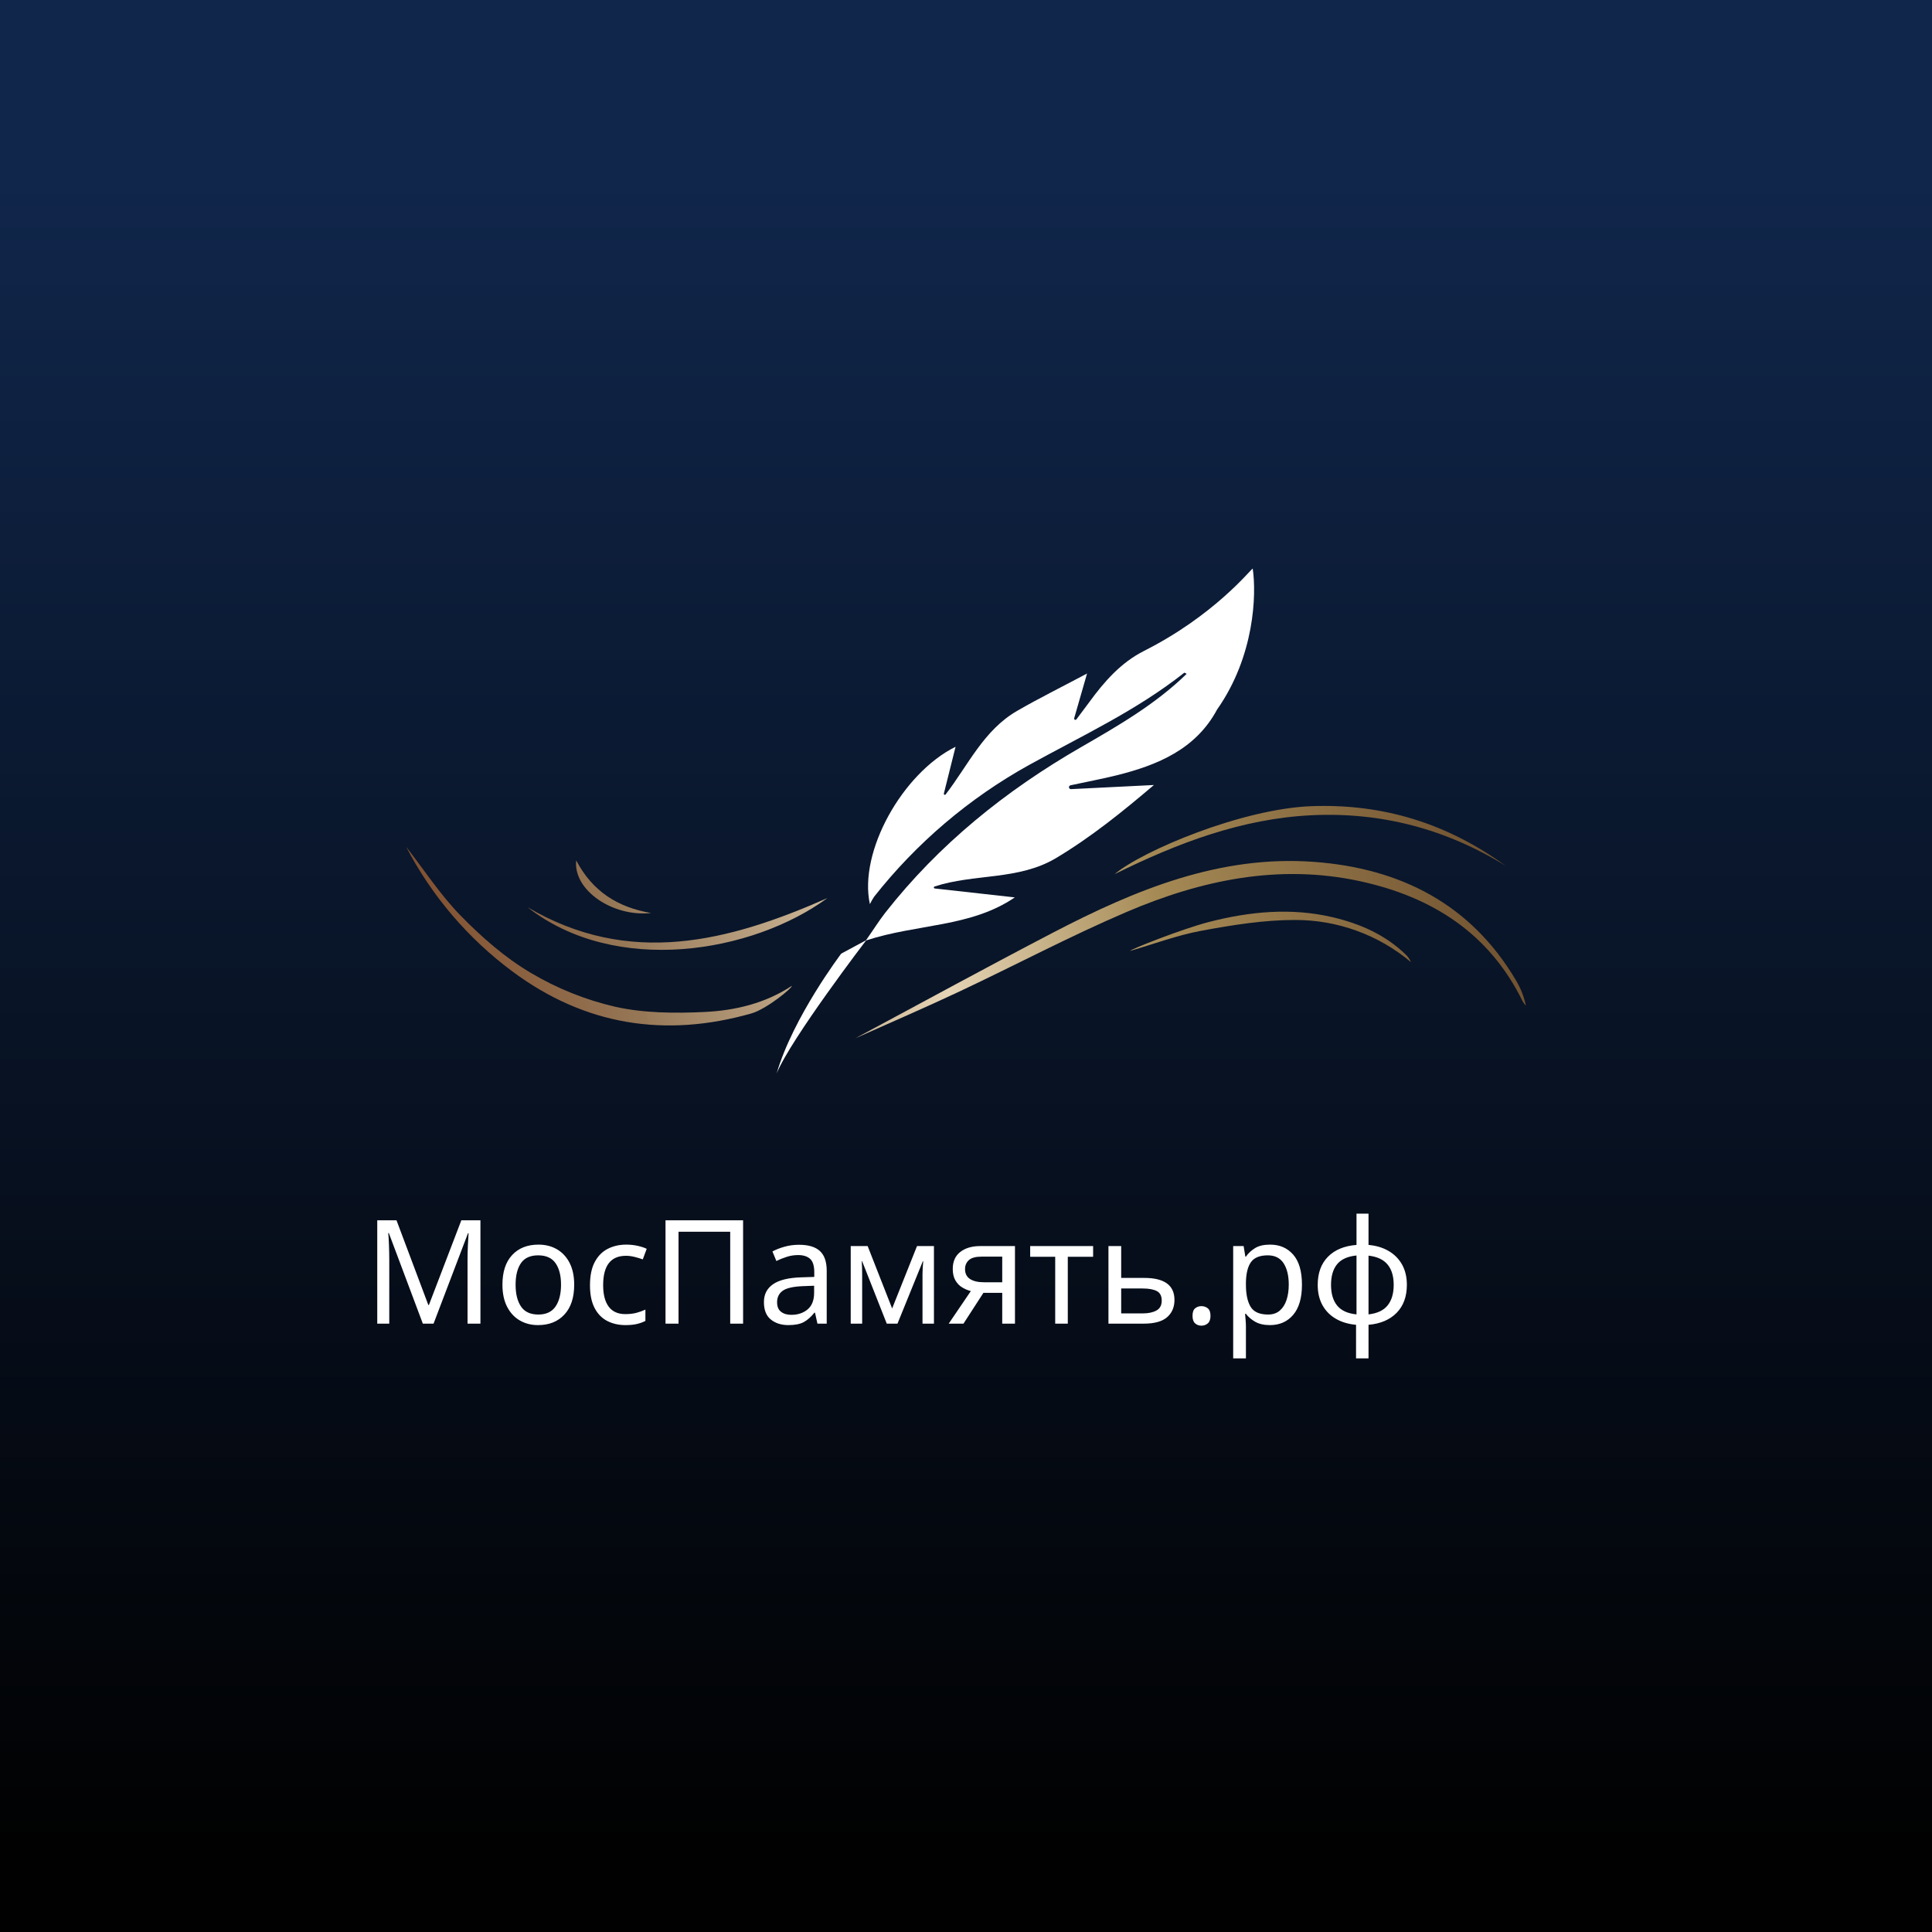
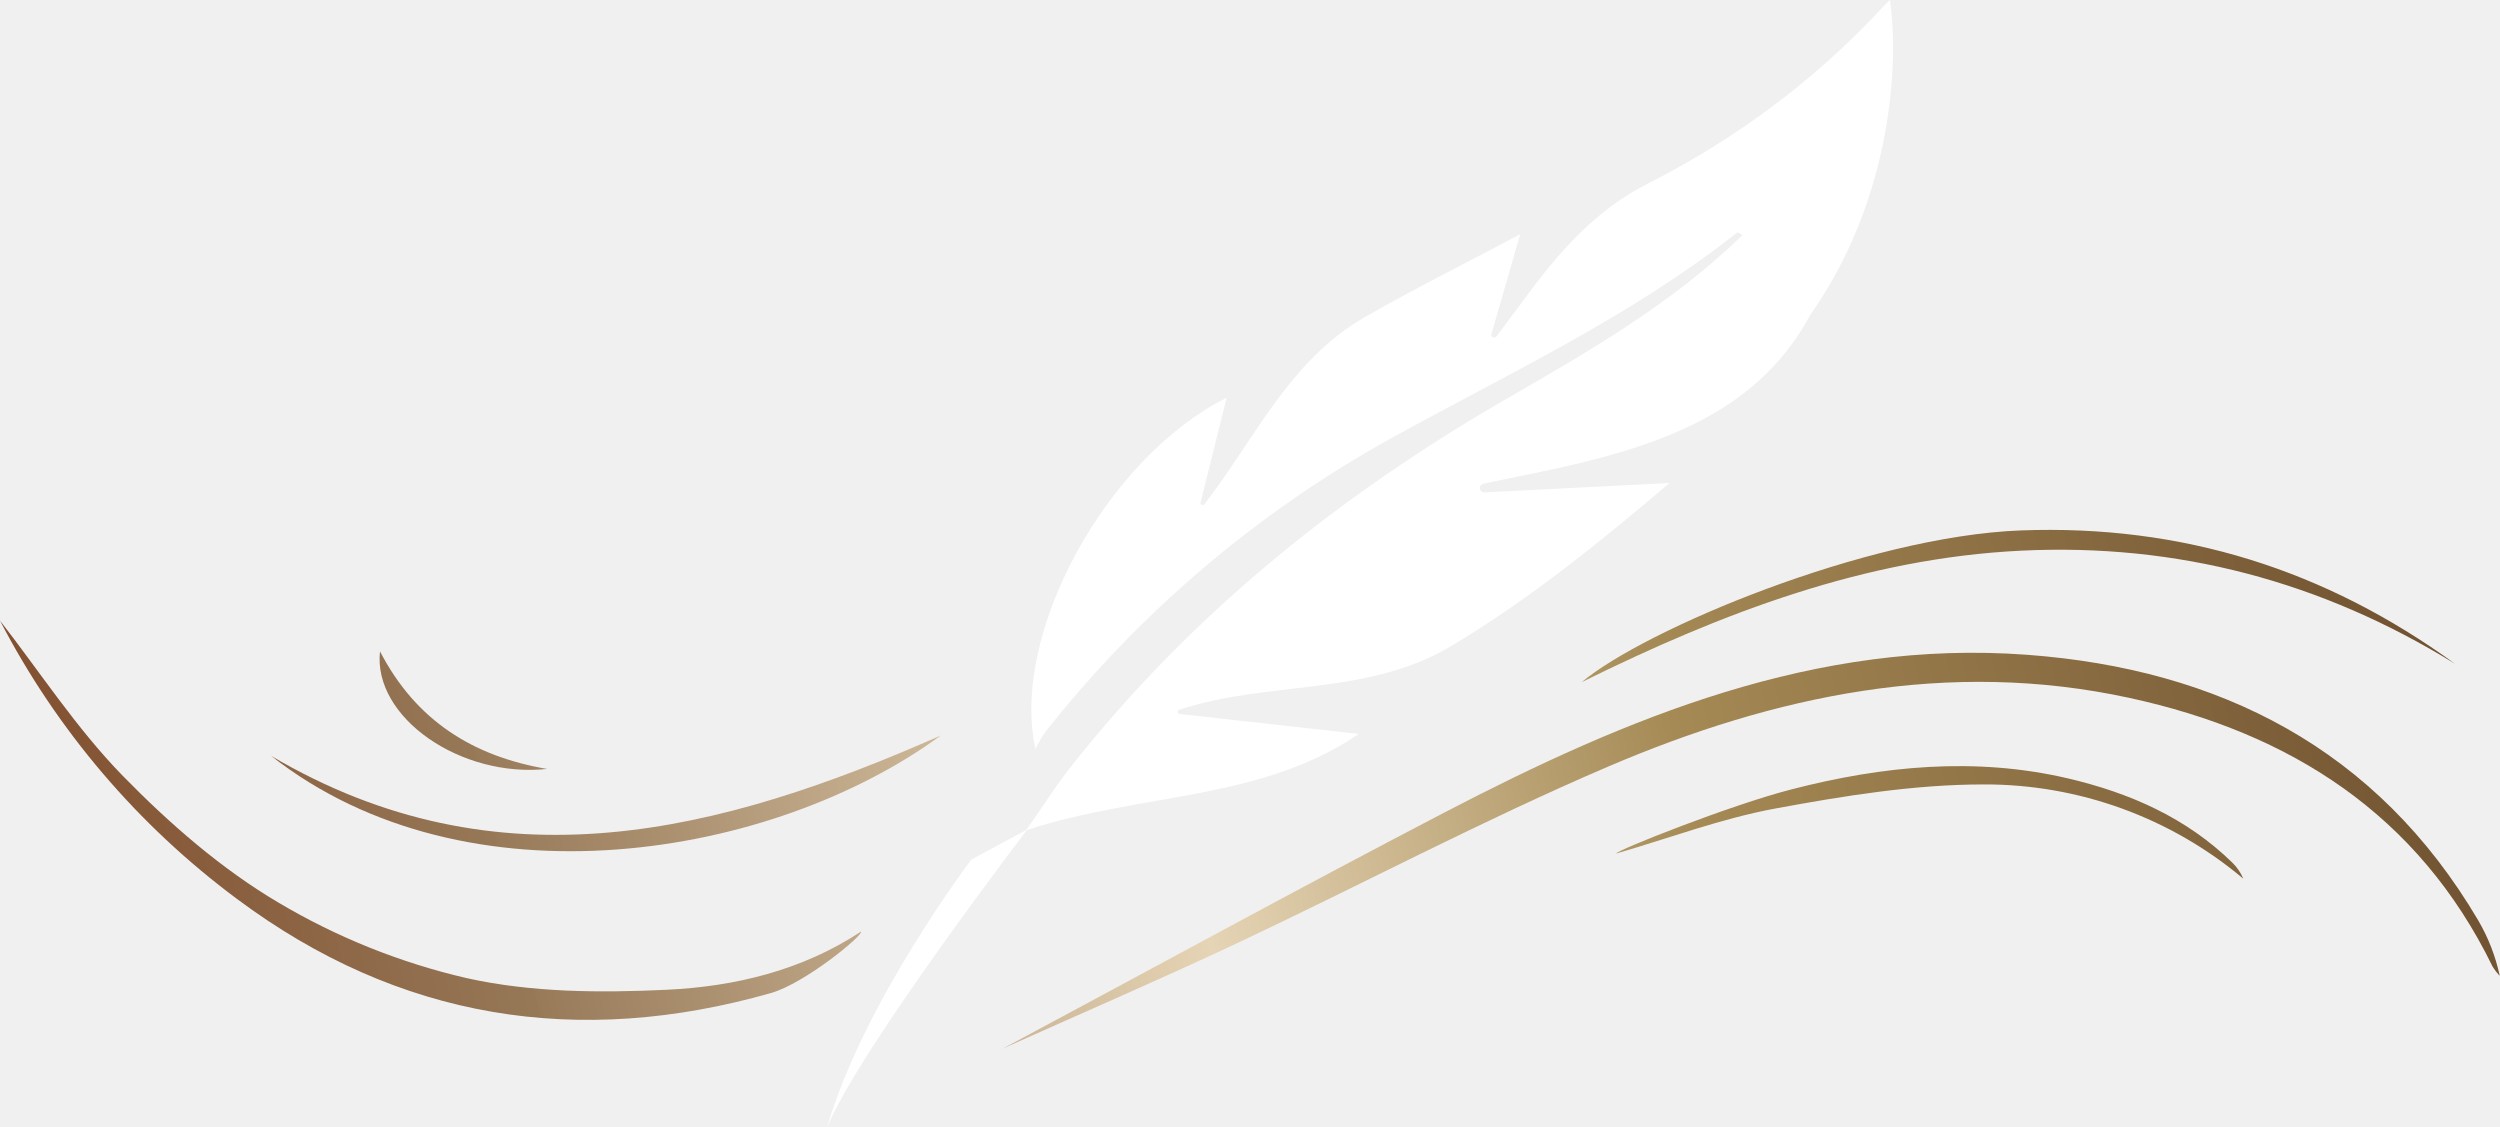
- <svg xmlns="http://www.w3.org/2000/svg" xmlns:xlink="http://www.w3.org/1999/xlink" id="Layer_1" data-name="Layer 1" viewBox="0 0 1000 1000">
+ <svg xmlns="http://www.w3.org/2000/svg" xmlns:xlink="http://www.w3.org/1999/xlink" id="Layer_1" data-name="Layer 1" viewBox="0 0 579.69 261.32">
  <defs>
-     <style>.cls-1{fill:url(#linear-gradient);}.cls-2,.cls-9{fill:#fff;}.cls-3{fill:url(#Bronze);}.cls-4{fill:url(#Bronze-2);}.cls-5{fill:url(#Bronze-3);}.cls-6{fill:url(#Bronze-4);}.cls-7{fill:url(#Bronze-5);}.cls-8{fill:url(#Bronze-6);}.cls-9{font-size:74.9px;font-family:Cinzel-Regular, "Cinzel(RUS BY LYAJKA)";}</style>
-     <linearGradient id="linear-gradient" x1="500" y1="959.96" x2="500" y2="88.57" gradientUnits="userSpaceOnUse">
-       <stop offset="0" stop-color="#010101" />
-       <stop offset="1" stop-color="#10264b" />
-     </linearGradient>
-     <linearGradient id="Bronze" x1="848.17" y1="450.47" x2="221.73" y2="607.07" gradientUnits="userSpaceOnUse">
+     <style>.cls-1{fill:#fff;}.cls-2{fill:url(#Bronze);}.cls-3{fill:url(#Bronze-2);}.cls-4{fill:url(#Bronze-3);}.cls-5{fill:url(#Bronze-4);}.cls-6{fill:url(#Bronze-5);}.cls-7{fill:url(#Bronze-6);}</style>
+     <linearGradient id="Bronze" x1="638.01" y1="156.18" x2="11.57" y2="312.79" gradientUnits="userSpaceOnUse">
      <stop offset="0.01" stop-color="#401617" />
      <stop offset="0.08" stop-color="#6b4c2d" />
      <stop offset="0.38" stop-color="#a58a55" />
      <stop offset="0.56" stop-color="#e5d4b5" />
      <stop offset="0.8" stop-color="#987a59" />
      <stop offset="0.8" stop-color="#967857" />
      <stop offset="0.96" stop-color="#814f2f" />
    </linearGradient>
-     <linearGradient id="Bronze-2" x1="823.18" y1="350.51" x2="196.74" y2="507.12" xlink:href="#Bronze" />
-     <linearGradient id="Bronze-3" x1="836.65" y1="404.39" x2="210.21" y2="561" xlink:href="#Bronze" />
-     <linearGradient id="Bronze-4" x1="824.01" y1="353.83" x2="197.57" y2="510.44" xlink:href="#Bronze" />
-     <linearGradient id="Bronze-5" x1="846.9" y1="445.39" x2="220.46" y2="602" xlink:href="#Bronze" />
-     <linearGradient id="Bronze-6" x1="818.96" y1="333.63" x2="192.52" y2="490.24" xlink:href="#Bronze" />
+     <linearGradient id="Bronze-2" x1="613.02" y1="56.23" x2="-13.42" y2="212.84" xlink:href="#Bronze" />
+     <linearGradient id="Bronze-3" x1="626.49" y1="110.11" x2="0.05" y2="266.72" xlink:href="#Bronze" />
+     <linearGradient id="Bronze-4" x1="613.85" y1="59.55" x2="-12.59" y2="216.16" xlink:href="#Bronze" />
+     <linearGradient id="Bronze-5" x1="636.74" y1="151.1" x2="10.3" y2="307.71" xlink:href="#Bronze" />
+     <linearGradient id="Bronze-6" x1="608.8" y1="39.34" x2="-17.64" y2="195.95" xlink:href="#Bronze" />
  </defs>
-   <rect class="cls-1" x="-16" y="-18.5" width="1032" height="1032" />
-   <path class="cls-2" d="M554.44,408.45l42.83-2.13c-16.11,13.69-32.4,26.89-50.59,37.78-19.49,11.68-42.5,8-63,14.77a.52.52,0,0,0,.1,1l41.48,4.62c-22.84,15.57-50.46,13.59-77.11,22.32,4-5.7,6.79-10.17,10-14.31C486,437,520.47,409.26,559.46,386.78c19.24-11.1,38.58-22.22,54.75-38-.6-.29-1.11-.68-1.24-.58-24.63,19.52-53.06,32.7-80.34,47.76a266.8,266.8,0,0,0-80.22,68.23,34.93,34.93,0,0,0-2.16,3.79c-5.91-27.05,16.81-67.77,44.35-81.46l-6.06,24.24a.52.52,0,0,0,.91.45c11.71-15.21,19.7-33.28,37.06-43.29,11.29-6.52,23-12.31,36.14-19.3L556,371.73a.66.66,0,0,0,1.17.58c2.19-2.94,4.42-5.85,6.59-8.82,7.78-10.66,16.37-20.51,28.39-26.58,36.24-18.3,54.77-41.73,56.25-42.62,2,13.34,1,45.32-18.46,73-11,20.49-30.68,28.71-51.94,34-7.88,1.95-15.88,3.43-23.82,5.16A1,1,0,0,0,554.44,408.45Z" />
-   <path class="cls-3" d="M442.64,537.45c35.08-18.78,68.64-37.15,102.56-54.81,42.3-22,86-40.17,135.06-36.53,44.52,3.32,81.11,21.75,104.57,61.58a43,43,0,0,1,5,12.89,13.16,13.16,0,0,1-1.63-2.14c-17.27-35.38-47-54.24-84.21-62.32-42-9.14-82.3-.58-120.86,15.91-29.27,12.51-57.47,27.49-86.29,41.06C479.35,521.33,461.58,529,442.64,537.45Z" />
-   <path class="cls-4" d="M388.9,524.56c-44.64,12.69-86.22,6.19-123.83-21.85a189,189,0,0,1-54.91-64.51c9.2,11.82,17.74,25,28.47,35.95s22.84,21.57,36.07,29.38a153.25,153.25,0,0,0,43.65,17.55c15,3.35,31,3.45,46.45,2.71,15.76-.76,31.32-4.47,45-13.49C410.34,511.17,396.84,522.3,388.9,524.56Z" />
-   <path class="cls-5" d="M779.39,448.2c-30.87-19.11-64.48-28-100.67-26.23-35.91,1.78-68.84,14.2-101.81,30.49,14.56-12.2,66-33.84,101.86-35.18C716.16,415.87,749.37,426.38,779.39,448.2Z" />
-   <path class="cls-6" d="M273,469.55c52.8,31.14,104.17,17.84,155.25-4.71C389.48,493.27,318.53,505.26,273,469.55Z" />
-   <path class="cls-7" d="M625.7,477.23c21-5.41,42.47-7.54,64-2.49,14.26,3.35,27.41,9.09,38.09,19.53a11.26,11.26,0,0,1,2.52,3.72,92.93,92.93,0,0,0-60.14-21.82c-16.12,0-32.38,2.64-48.31,5.58-12.52,2.31-24.63,6.88-36.92,10.44C584.67,491.59,611.64,480.85,625.7,477.23Z" />
-   <path class="cls-2" d="M402,555.6c8.41-29,33.41-62,33.41-62l13-7S409.38,537.61,402,555.6Z" />
-   <path class="cls-8" d="M337,472.58c-20,2.14-40.42-11.91-38.76-27.26C306.64,461.46,319.9,469.67,337,472.58Z" />
-   <text class="cls-9" transform="translate(188 685.12)">МосПамять.рф </text>
+   <path class="cls-1" d="M344.29,114.17,387.12,112c-16.12,13.7-32.4,26.89-50.59,37.79-19.49,11.67-42.51,8-63.06,14.77a.51.51,0,0,0,.1,1l41.49,4.62c-22.84,15.58-50.46,13.59-77.12,22.33,4-5.7,6.8-10.18,10.05-14.31C275.87,142.71,310.31,115,349.3,92.49c19.25-11.09,38.58-22.21,54.75-38-.59-.29-1.11-.69-1.23-.59-24.64,19.53-53.06,32.7-80.34,47.77a266.5,266.5,0,0,0-80.22,68.22,32.48,32.48,0,0,0-2.17,3.8c-5.91-27,16.81-67.77,44.35-81.47l-6.05,24.25a.51.51,0,0,0,.9.44C291,101.68,299,83.62,316.36,73.6c11.28-6.51,23-12.31,36.14-19.29-2.61,9-4.63,16-6.67,23.14A.66.66,0,0,0,347,78c2.19-3,4.43-5.86,6.59-8.83C361.37,58.54,370,48.69,382,42.62,418.22,24.32,436.75.89,438.23,0c2,13.35,1,45.32-18.46,73-11,20.49-30.68,28.7-51.93,34-7.88,2-15.88,3.43-23.82,5.16A1,1,0,0,0,344.29,114.17Z" />
+   <path class="cls-2" d="M232.49,243.16C267.57,224.38,301.12,206,335,188.36c42.3-22,86-40.18,135.06-36.53,44.53,3.31,81.11,21.75,104.57,61.57a43.23,43.23,0,0,1,5,12.89,13.75,13.75,0,0,1-1.64-2.13c-17.26-35.39-47-54.24-84.21-62.33-42-9.13-82.3-.58-120.86,15.91-29.26,12.52-57.47,27.5-86.29,41.07C269.2,227,251.42,234.68,232.49,243.16Z" />
+   <path class="cls-3" d="M178.74,230.27c-44.64,12.7-86.22,6.2-123.82-21.85A188.78,188.78,0,0,1,0,143.91c9.2,11.82,17.74,25,28.48,36s22.84,21.56,36.07,29.37A153,153,0,0,0,108.2,226.8c15,3.35,31,3.44,46.45,2.7,15.75-.75,31.32-4.47,45-13.49C200.18,216.88,186.69,228,178.74,230.27Z" />
+   <path class="cls-4" d="M569.24,153.91c-30.88-19.1-64.49-28-100.68-26.22-35.9,1.77-68.83,14.2-101.81,30.49,14.56-12.2,66-33.84,101.86-35.19C506,121.59,539.21,132.1,569.24,153.91Z" />
+   <path class="cls-5" d="M62.87,175.27c52.8,31.13,104.18,17.83,155.26-4.72C179.32,199,108.37,211,62.87,175.27Z" />
+   <path class="cls-6" d="M415.55,183c21-5.41,42.47-7.54,64-2.5,14.27,3.35,27.41,9.1,38.09,19.54a11.49,11.49,0,0,1,2.53,3.71A93,93,0,0,0,460,181.89c-16.11,0-32.38,2.64-48.31,5.58-12.52,2.31-24.62,6.87-36.91,10.44C374.51,197.3,401.49,186.57,415.55,183Z" />
+   <path class="cls-1" d="M191.82,261.32c8.4-29,33.4-62,33.4-62l13-7S199.22,243.32,191.82,261.32Z" />
+   <path class="cls-7" d="M126.87,178.3c-20,2.14-40.42-11.92-38.76-27.26C96.48,167.17,109.74,175.38,126.87,178.3Z" />
</svg>
